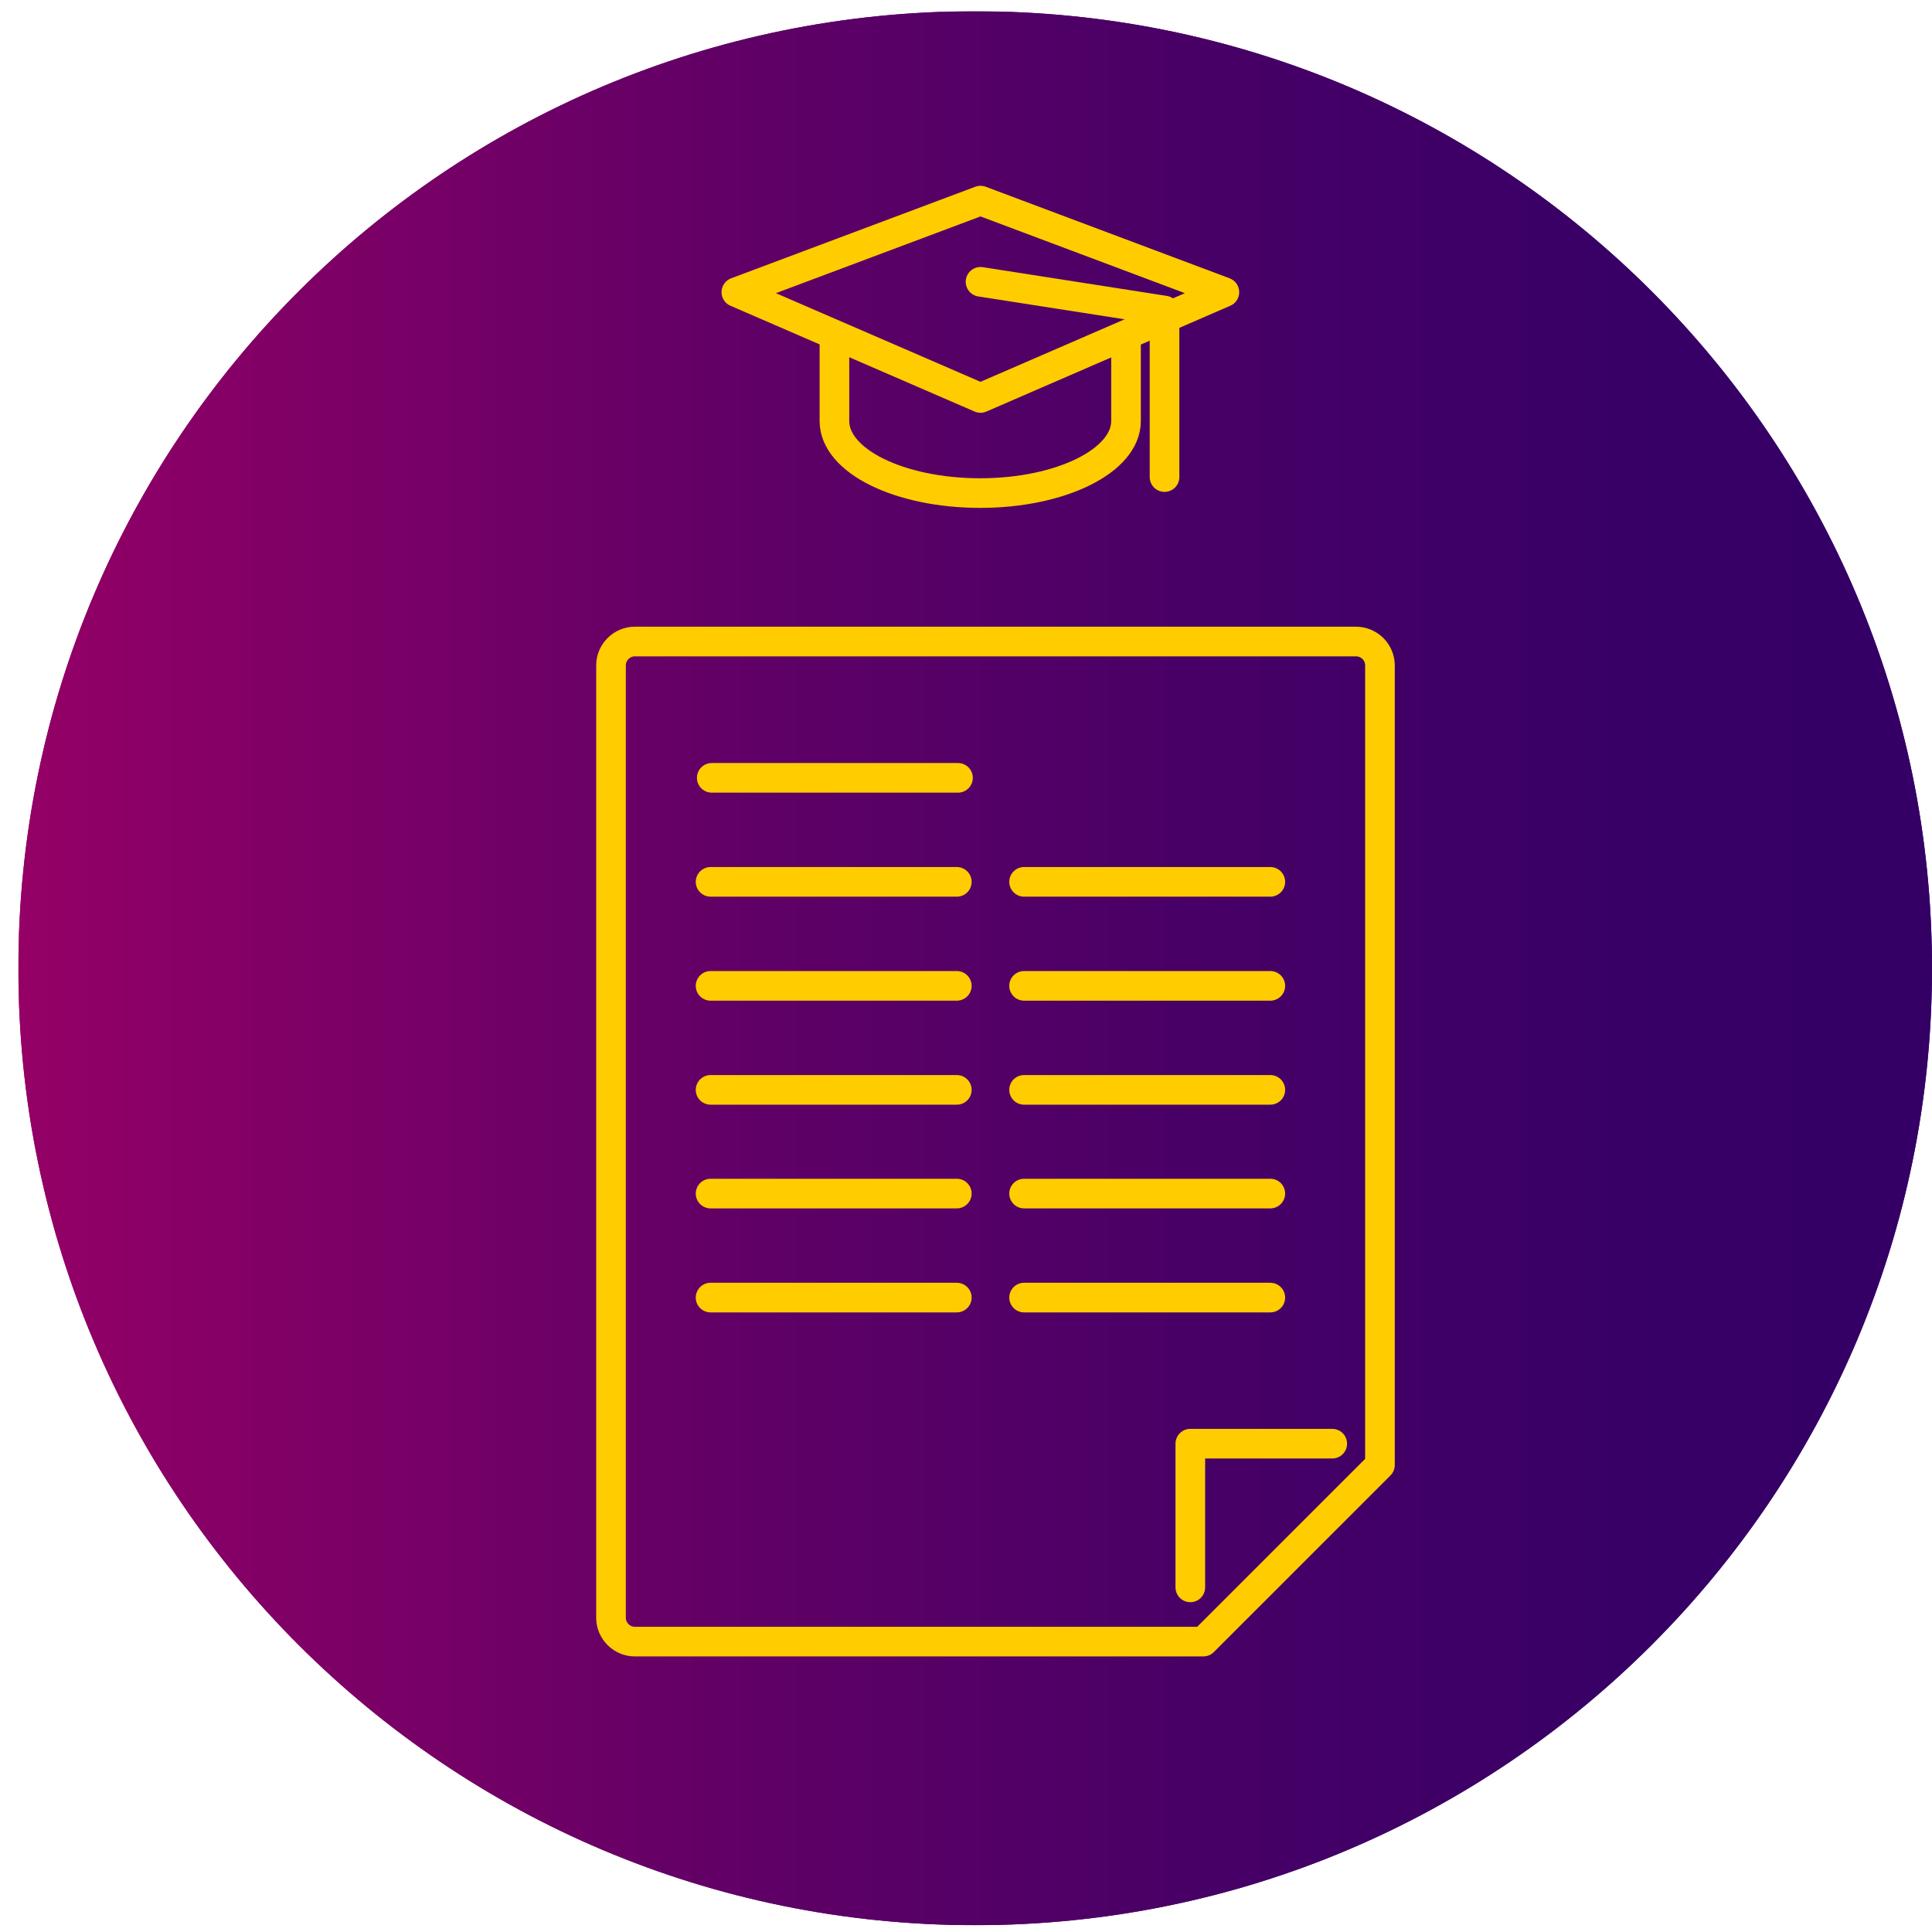
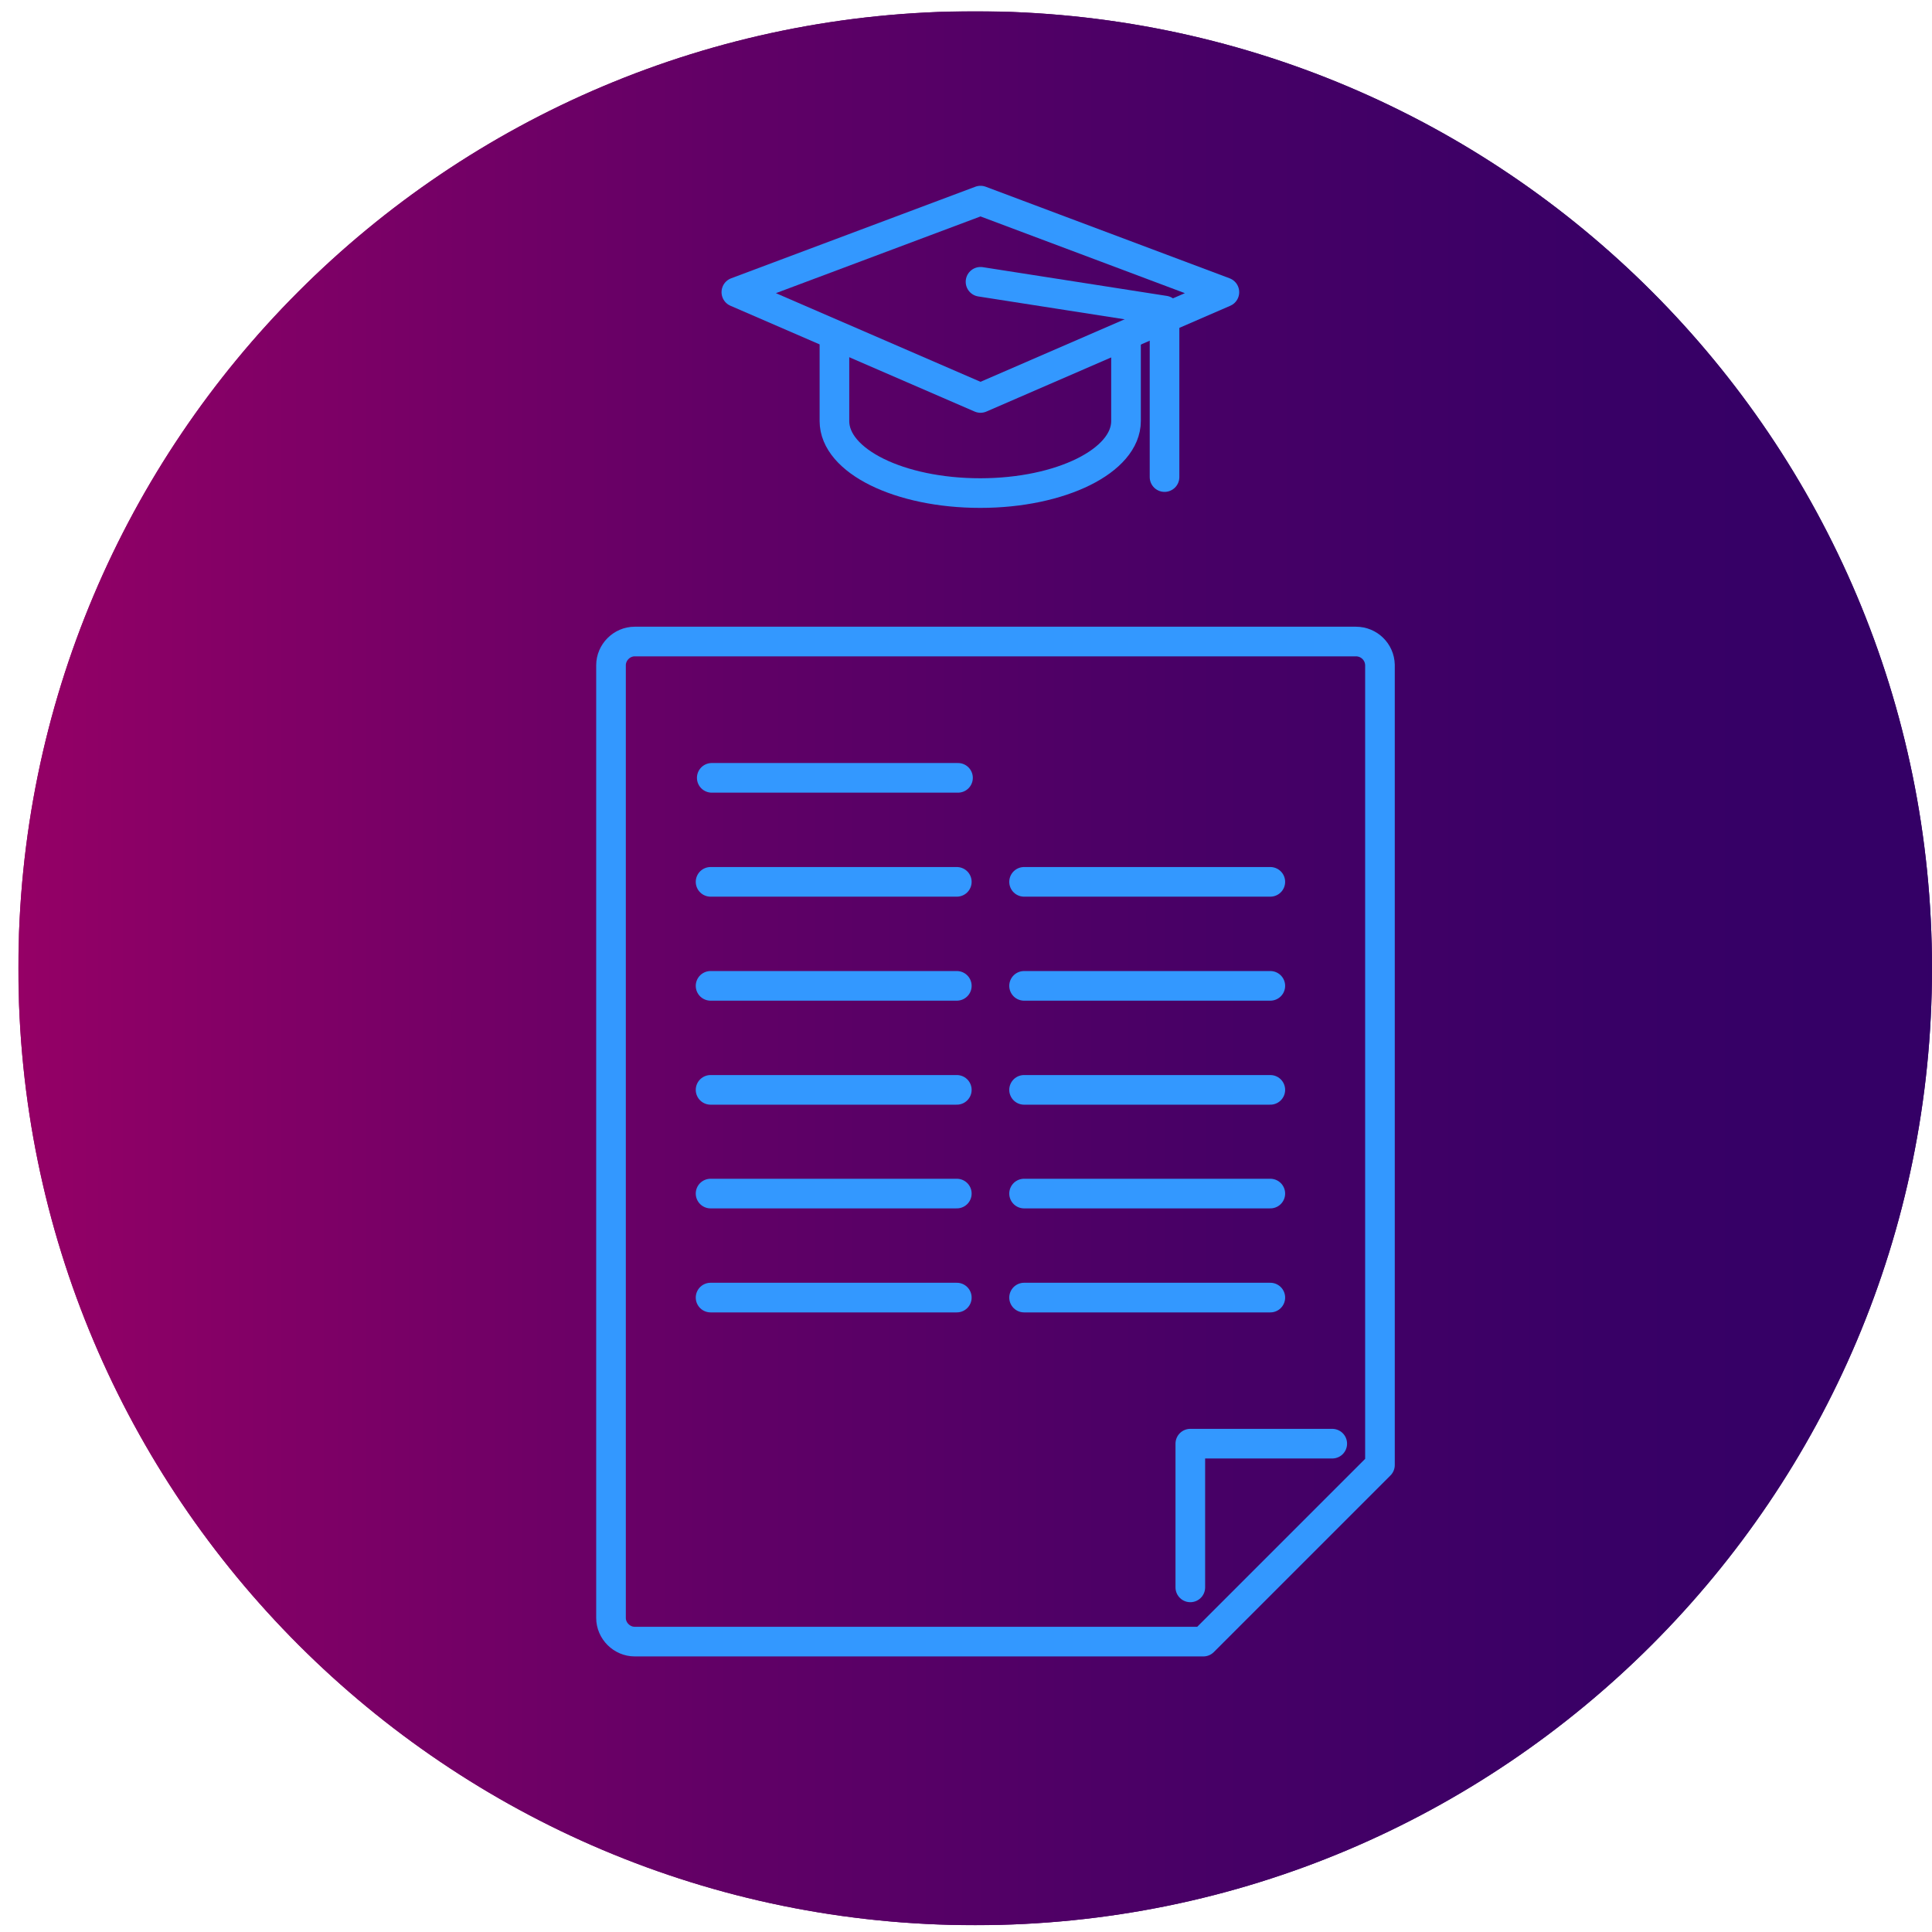
<svg xmlns="http://www.w3.org/2000/svg" xmlns:xlink="http://www.w3.org/1999/xlink" version="1.1" id="Capa_1" x="0px" y="0px" viewBox="0 0 652 652" style="enable-background:new 0 0 652 652;" xml:space="preserve">
  <style type="text/css">
	.st0{fill:url(#SVGID_2_);}
	.st1{clip-path:url(#SVGID_4_);fill:url(#SVGID_5_);}
- 	.st2{fill:#CCCCCC;}
- 	.st3{fill:#BFBEBE;}
- 	.st4{fill:#E6E6E6;}
- 	.st5{fill:#666666;}
- 	.st6{fill:#3E3A39;}
- 	.st7{fill:#F9F6ED;}
- 	.st8{fill:#E2D9C7;}
- 	.st9{fill:#FDD136;}
- 	.st10{fill:#EAE4D6;}
- 	.st11{fill:#EFECE4;}
- 	.st12{fill:none;stroke:#FFCC00;stroke-width:10;stroke-linecap:round;stroke-linejoin:round;stroke-miterlimit:10;}
+ 	.st2{fill:none;stroke:#3398FF;stroke-width:10;stroke-linecap:round;stroke-linejoin:round;stroke-miterlimit:10;}
</style>
  <g>
    <g>
      <g>
-         <g>
-           <linearGradient id="SVGID_2_" gradientUnits="userSpaceOnUse" x1="-4090" y1="-25.25" x2="-3444.2" y2="-25.25" gradientTransform="matrix(-1 0 0 1 -3438 352)">
-             <stop offset="0" style="stop-color:#330066" />
-             <stop offset="0.17" style="stop-color:#380066" />
-             <stop offset="0.386" style="stop-color:#480066" />
-             <stop offset="0.626" style="stop-color:#620066" />
-             <stop offset="0.882" style="stop-color:#860066" />
-             <stop offset="1" style="stop-color:#990066" />
-           </linearGradient>
-           <path id="SVGID_1_" class="st0" d="M652,326.8c0-178.5-144.5-323-322.9-323S6.2,148.3,6.2,326.8s144.7,322.9,322.9,322.9      S652,505.2,652,326.8" />
-         </g>
+         <linearGradient id="SVGID_2_" gradientUnits="userSpaceOnUse" x1="-3638" y1="677.25" x2="-2992.2" y2="677.25" gradientTransform="matrix(-1 0 0 -1 -2986 1004)">
+           <stop offset="0" style="stop-color:#330066" />
+           <stop offset="0.17" style="stop-color:#380066" />
+           <stop offset="0.386" style="stop-color:#480066" />
+           <stop offset="0.626" style="stop-color:#620066" />
+           <stop offset="0.882" style="stop-color:#860066" />
+           <stop offset="1" style="stop-color:#990066" />
+         </linearGradient>
+         <path id="SVGID_1_" class="st0" d="M652,326.8c0-178.5-144.5-323-322.9-323S6.2,148.3,6.2,326.8s144.7,322.9,322.9,322.9     S652,505.2,652,326.8" />
+       </g>
+       <g>
        <g>
          <g>
            <g>
              <defs>
                <path id="SVGID_3_" d="M652,326.8c0-178.5-144.5-323-322.9-323S6.2,148.3,6.2,326.8s144.7,322.9,322.9,322.9         S652,505.2,652,326.8" />
              </defs>
              <clipPath id="SVGID_4_">
                <use xlink:href="#SVGID_3_" style="overflow:visible;" />
              </clipPath>
-               <linearGradient id="SVGID_5_" gradientUnits="userSpaceOnUse" x1="-5097.819" y1="468.987" x2="-5092.977" y2="468.987" gradientTransform="matrix(-139.3333 0 0 139.3333 -709629.438 -65018.668)">
+               <linearGradient id="SVGID_5_" gradientUnits="userSpaceOnUse" x1="-4870.197" y1="-41.365" x2="-4865.355" y2="-41.365" gradientTransform="matrix(-139.3333 0 0 -139.3333 -677914.125 -5436.683)">
                <stop offset="0" style="stop-color:#330066" />
                <stop offset="0.17" style="stop-color:#380066" />
                <stop offset="0.386" style="stop-color:#480066" />
                <stop offset="0.626" style="stop-color:#620066" />
                <stop offset="0.882" style="stop-color:#860066" />
                <stop offset="1" style="stop-color:#990066" />
              </linearGradient>
              <rect x="6.4" y="4" class="st1" width="645.6" height="645.6" />
            </g>
          </g>
        </g>
      </g>
    </g>
  </g>
-   <path class="st2" d="M-184.9,224.8c-0.1,0-0.3,0-0.4,0v229.3c0,28.3,17.3,43,22.9,52.5c2.1,2.9,6.4,2.9,8.5,0  c5.6-9.5,22.9-24.2,22.9-52.5V224.7C-132.2,224.8-163.6,224.7-184.9,224.8z" />
-   <path class="st3" d="M-158.2,454.1V224.8c-8.9,0-18.6,0-26.7,0c-0.1,0-0.3,0-0.4,0v229.3c0,28.3,17.3,43,22.9,52.5  c2.1,2.9,6.4,2.9,8.5,0c2-3.5,5.6-7.6,9.3-12.8C-151.1,484.6-158.2,472.1-158.2,454.1z" />
-   <path class="st4" d="M-185.3,424.6V454c0,28.3,17.3,43,22.9,52.5c2.1,2.9,6.4,2.9,8.5,0c5.6-9.5,22.9-24.2,22.9-52.5v-29.4H-185.3z" />
-   <path class="st2" d="M-153.9,506.6c0.2-0.4,0.5-0.8,0.7-1.2c0.1-0.1,0.1-0.2,0.2-0.3c0.2-0.3,0.5-0.7,0.7-1c0.1-0.1,0.1-0.1,0.2-0.2  c0.3-0.4,0.6-0.8,0.9-1.2c0.1-0.2,0.3-0.4,0.4-0.6c0.2-0.2,0.3-0.4,0.5-0.7c1.7-2.2,3.6-4.7,5.6-7.5c-6.5-9.2-13.6-21.7-13.6-39.7  v-29.4h-27.2v29.4c0,9.7,2,17.9,5,24.7c3.2,7.5,7.4,13.5,11.1,18.4c0.6,0.8,1.2,1.6,1.8,2.4s1.1,1.5,1.7,2.2c0.5,0.7,1,1.4,1.5,2.1  c0.7,1,1.3,1.9,1.9,2.8c0.4,0.6,1,1.1,1.6,1.4C-158.6,509.4-155.5,508.9-153.9,506.6L-153.9,506.6z" />
-   <path class="st5" d="M-178.4,483.1c3.6,7.1,6.6,10.2,16,23.5c2.1,2.9,6.4,2.9,8.5,0c9.3-13.2,12.4-16.4,16-23.5H-178.4L-178.4,483.1  z" />
-   <path class="st6" d="M-144.6,493.7c-2.2-3.1-4.5-6.7-6.6-10.7h-27.2c1.3,2.5,2.7,4.9,4.1,7c1.6,2.4,3.6,5,6.3,8.8  c2.2,2.9,4.2,5.4,5.5,7.7c2.1,2.9,6.4,2.9,8.5,0c1.3-2.3,3.3-4.8,5.6-7.8C-146.9,496.8-145.7,495.2-144.6,493.7z" />
-   <path class="st2" d="M-89.3,285.7c-4.4,0-8-3.6-8-8v-206L-129,45.9c-3.5-2.8-4-7.9-1.2-11.3s7.9-4,11.3-1.2l34.7,28.2  c1.9,1.5,3,3.8,3,6.2v209.8C-81.2,282.1-84.8,285.7-89.3,285.7z" />
-   <path class="st5" d="M-158.2,4.4c-22.3,0-40.3,18.1-40.3,40.3c0,18.3,0,155.5,0,173.1c0,7.5,6.1,13.6,13.6,13.6h53.5  c7.5,0,13.6-6.1,13.6-13.6v-42.6V87.3V44.7C-117.8,22.4-135.9,4.4-158.2,4.4z" />
-   <path class="st6" d="M-158.2,217.8c0-17.6,0-154.7,0-173.1c0-14.9,8.1-27.9,20.2-34.9c-5.9-3.4-12.8-5.4-20.2-5.4  c-22.3,0-40.3,18.1-40.3,40.3c0,18.3,0,155.5,0,173.1c0,7.5,6.1,13.6,13.6,13.6h40.3C-152.1,231.3-158.2,225.3-158.2,217.8z" />
-   <path class="st7" d="M-252,4.4c-11.6,0-313.4,0-325,0c-8.9,0-16.2,7.3-16.2,16.2c0,223.6,0,259.3,0,472c0,12.6,11.9,15.6,12,15.6  c3.2,0.9-10.7,0.6,224.5,0.6c21.1,0,41.4-8.4,56.3-23.3l46-46c11.9-11.9,18.6-28,18.6-44.8c0-42.1,0-333.8,0-374.1  C-235.8,11.6-243.1,4.4-252,4.4z" />
-   <path class="st8" d="M-315,207.5h-171.4c-4.2,0-7.6-3.4-7.6-7.6c0-4.2,3.4-7.6,7.6-7.6H-315c4.2,0,7.6,3.4,7.6,7.6  C-307.4,204-310.8,207.5-315,207.5z" />
-   <path class="st9" d="M-452.7,135h-67.4c-4.2,0-7.6-3.4-7.6-7.6c0-4.2,3.4-7.6,7.6-7.6h67.4c4.2,0,7.6,3.4,7.6,7.6  C-445.1,131.6-448.5,135-452.7,135z" />
-   <g>
-     <path class="st8" d="M-315,239h-171.4c-4.2,0-7.6-3.4-7.6-7.6c0-4.2,3.4-7.6,7.6-7.6H-315c4.2,0,7.6,3.4,7.6,7.6   S-310.8,239-315,239z" />
-     <path class="st8" d="M-315,302h-171.4c-4.2,0-7.6-3.4-7.6-7.6s3.4-7.6,7.6-7.6H-315c4.2,0,7.6,3.4,7.6,7.6S-310.8,302-315,302z" />
-     <path class="st8" d="M-315,270.5h-171.4c-4.2,0-7.6-3.4-7.6-7.6s3.4-7.6,7.6-7.6H-315c4.2,0,7.6,3.4,7.6,7.6   S-310.8,270.5-315,270.5z" />
-   </g>
-   <g>
-     <path class="st9" d="M-516.4,207.5c-2,0-4-0.8-5.4-2.2s-2.2-3.4-2.2-5.4c0-0.5,0.1-1,0.2-1.5c0.1-0.5,0.2-1,0.4-1.4   c1.5-3.5,5.2-5.2,8.5-4.5c0.5,0.1,1,0.2,1.4,0.4c0.5,0.2,0.9,0.4,1.3,0.7c0.4,0.3,0.8,0.6,1.2,1c0.3,0.3,0.7,0.7,0.9,1.2   c0.3,0.4,0.5,0.9,0.7,1.3c0.2,0.5,0.3,0.9,0.4,1.4s0.1,1,0.1,1.5c0,2-0.8,4-2.2,5.4C-512.4,206.6-514.3,207.5-516.4,207.5z" />
-     <path class="st9" d="M-516.4,270.5c-0.5,0-1-0.1-1.5-0.1c-0.5-0.1-1-0.2-1.4-0.4c-0.5-0.2-0.9-0.4-1.3-0.7   c-0.4-0.3-0.8-0.6-1.2-0.9c-0.3-0.4-0.7-0.7-0.9-1.2c-0.3-0.4-0.5-0.9-0.7-1.3s-0.3-0.9-0.4-1.4c-0.1-0.5-0.2-1-0.2-1.5   s0.1-1,0.2-1.5c0.1-0.5,0.2-1,0.4-1.4c0.2-0.5,0.4-0.9,0.7-1.3s0.6-0.8,0.9-1.2c0.4-0.4,0.7-0.7,1.2-0.9c0.4-0.3,0.9-0.5,1.3-0.7   c0.5-0.2,0.9-0.3,1.4-0.4c1-0.2,2-0.2,3,0c0.5,0.1,1,0.2,1.4,0.4c0.5,0.2,0.9,0.4,1.3,0.7c0.4,0.3,0.8,0.6,1.2,0.9   c0.3,0.3,0.7,0.7,0.9,1.2c0.3,0.4,0.5,0.9,0.7,1.3c0.2,0.5,0.3,0.9,0.4,1.4s0.1,1,0.1,1.5s0,1-0.1,1.5s-0.2,1-0.4,1.4   c-0.2,0.5-0.4,0.9-0.7,1.3c-0.3,0.4-0.6,0.8-0.9,1.2c-0.4,0.3-0.7,0.7-1.2,0.9c-0.4,0.3-0.9,0.5-1.3,0.7c-0.5,0.2-0.9,0.3-1.4,0.4   C-515.3,270.4-515.9,270.5-516.4,270.5z" />
-   </g>
-   <g>
-     <path class="st8" d="M-315,365h-171.4c-4.2,0-7.6-3.4-7.6-7.6s3.4-7.6,7.6-7.6H-315c4.2,0,7.6,3.4,7.6,7.6S-310.8,365-315,365z" />
-     <path class="st8" d="M-315,333.5h-171.4c-4.2,0-7.6-3.4-7.6-7.6s3.4-7.6,7.6-7.6H-315c4.2,0,7.6,3.4,7.6,7.6   S-310.8,333.5-315,333.5z" />
-   </g>
-   <path class="st9" d="M-516.3,333.5c-2,0-4-0.8-5.4-2.2c-0.3-0.4-0.7-0.7-0.9-1.2c-0.3-0.4-0.5-0.9-0.7-1.3c-0.2-0.5-0.3-0.9-0.4-1.4  c-0.1-0.5-0.2-1-0.2-1.5s0.1-1,0.2-1.5c0.1-0.5,0.2-1,0.4-1.4c0.2-0.5,0.4-0.9,0.7-1.3s0.6-0.8,0.9-1.2c1.4-1.4,3.4-2.2,5.4-2.2  s4,0.8,5.4,2.2c0.3,0.4,0.7,0.7,0.9,1.2c0.3,0.4,0.5,0.9,0.7,1.3c0.2,0.5,0.3,0.9,0.4,1.4s0.1,1,0.1,1.5s-0.1,1-0.1,1.5  c-0.1,0.5-0.2,1-0.4,1.4c-0.2,0.5-0.4,0.9-0.7,1.3c-0.3,0.4-0.6,0.8-0.9,1.2C-512.4,332.7-514.3,333.5-516.3,333.5z" />
-   <g>
-     <path class="st10" d="M-261.3,420.9c-11.3,0-37.5,0-46.2,0c-0.5,0-0.9,0-1.4,0.1c-0.2,0-0.4,0-0.6,0.1c-0.2,0-0.4,0.1-0.6,0.1   c-0.6,0.1-1.1,0.2-1.6,0.3l0,0l0,0c-6.9,1.8-12,8.1-12,15.6v38.4c0,2.1-0.8,33.3-38.3,33.3c2.9-0.3,22.4,2.1,44.3-10.2   c15.8-8.8,23.1-20,33.9-29.6l0,0c29.3-29.6,34.8-33.1,41.2-45.6c4.1-8.1,6.5-17.1,6.8-26.4C-237,416.6-252.9,420.3-261.3,420.9z" />
-     <path class="st10" d="M-235.9,396.9c0-0.7,0.1-1.5,0.1-2.2C-235.8,395.4-235.9,396.1-235.9,396.9z" />
-   </g>
-   <path class="st8" d="M-317.7,498.5c12-6.7,19-14.7,26.4-22.4c0-0.3,0-0.5,0-0.7V437c0-7.5,5.1-13.8,12-15.6l0,0l0,0  c0.5-0.1,1.1-0.3,1.6-0.3c0.2,0,0.4-0.1,0.6-0.1s0.4,0,0.6-0.1c0.5,0,0.9-0.1,1.4-0.1c-12.1,0-26.4,0-32.5,0c-0.5,0-0.9,0-1.4,0.1  c-0.2,0-0.4,0-0.6,0.1c-0.2,0-0.4,0.1-0.6,0.1c-0.6,0.1-1.1,0.2-1.6,0.3l0,0l0,0c-6.9,1.8-12,8.1-12,15.6v38.4  c0,2.1-0.8,32.7-37.3,33.3C-356,508.8-337.9,509.9-317.7,498.5z" />
-   <g>
-     <path class="st11" d="M-527.2,508.8L-527.2,508.8c2.5,0,5.2,0,8,0C-522.2,508.8-524.8,508.8-527.2,508.8z" />
-     <path class="st11" d="M-550,508.8C-550.3,508.8-549.7,508.9-550,508.8c-0.1-0.1-12.8-3.6-12.8-16.2c0-212.8,0-248.4,0-472   c0-8.9,7.3-16.2,16.2-16.2c-17.1,0-28.4,0-30.4,0c-8.9,0-16.2,7.3-16.2,16.2c0,223.6,0,259.3,0,472c0,12.6,11.9,15.6,12,15.6   C-579.5,508.7-582.7,508.8-550,508.8L-550,508.8z" />
-   </g>
-   <polygon class="st12" points="413.2,98.6 330.9,134.3 248.5,98.6 330.9,67.7 " />
-   <path class="st12" d="M281.6,115.2v26.9c0,13.5,22,24.3,49.2,24.3s49.2-10.9,49.2-24.3v-26.9" />
-   <polyline class="st12" points="330.9,95.1 393,104.8 393,161 " />
-   <polyline class="st12" points="449.6,487.2 401.7,487.2 401.7,535.7 " />
-   <line class="st12" x1="345.6" y1="402.8" x2="428.7" y2="402.8" />
-   <line class="st12" x1="345.6" y1="367.8" x2="428.7" y2="367.8" />
-   <line class="st12" x1="345.6" y1="437.9" x2="428.7" y2="437.9" />
-   <line class="st12" x1="345.6" y1="297.6" x2="428.7" y2="297.6" />
-   <line class="st12" x1="345.6" y1="332.7" x2="428.7" y2="332.7" />
-   <line class="st12" x1="240.2" y1="262.5" x2="323.3" y2="262.5" />
-   <line class="st12" x1="239.8" y1="402.8" x2="322.9" y2="402.8" />
-   <line class="st12" x1="239.8" y1="367.8" x2="322.9" y2="367.8" />
-   <line class="st12" x1="239.8" y1="437.9" x2="322.9" y2="437.9" />
-   <line class="st12" x1="239.8" y1="297.6" x2="322.9" y2="297.6" />
-   <line class="st12" x1="239.8" y1="332.7" x2="322.9" y2="332.7" />
-   <path class="st12" d="M206.2,546c0,4.4,3.7,8,8,8h191.9l59.6-59.6v-270c-0.1-4.4-3.7-7.9-8.1-7.9H214.2c-4.4,0-8,3.7-8,8V546z" />
+   <polygon class="st2" points="413.2,98.6 330.9,134.3 248.5,98.6 330.9,67.7 " />
+   <path class="st2" d="M281.6,115.2v26.9c0,13.5,22,24.3,49.2,24.3s49.2-10.9,49.2-24.3v-26.9" />
+   <polyline class="st2" points="330.9,95.1 393,104.8 393,161 " />
+   <polyline class="st2" points="449.6,487.2 401.7,487.2 401.7,535.7 " />
+   <line class="st2" x1="345.6" y1="402.8" x2="428.7" y2="402.8" />
+   <line class="st2" x1="345.6" y1="367.8" x2="428.7" y2="367.8" />
+   <line class="st2" x1="345.6" y1="437.9" x2="428.7" y2="437.9" />
+   <line class="st2" x1="345.6" y1="297.6" x2="428.7" y2="297.6" />
+   <line class="st2" x1="345.6" y1="332.7" x2="428.7" y2="332.7" />
+   <line class="st2" x1="240.2" y1="262.5" x2="323.3" y2="262.5" />
+   <line class="st2" x1="239.8" y1="402.8" x2="322.9" y2="402.8" />
+   <line class="st2" x1="239.8" y1="367.8" x2="322.9" y2="367.8" />
+   <line class="st2" x1="239.8" y1="437.9" x2="322.9" y2="437.9" />
+   <line class="st2" x1="239.8" y1="297.6" x2="322.9" y2="297.6" />
+   <line class="st2" x1="239.8" y1="332.7" x2="322.9" y2="332.7" />
+   <path class="st2" d="M206.2,546c0,4.4,3.7,8,8,8h191.9l59.6-59.6v-270c-0.1-4.4-3.7-7.9-8.1-7.9H214.2c-4.4,0-8,3.7-8,8V546z" />
</svg>
